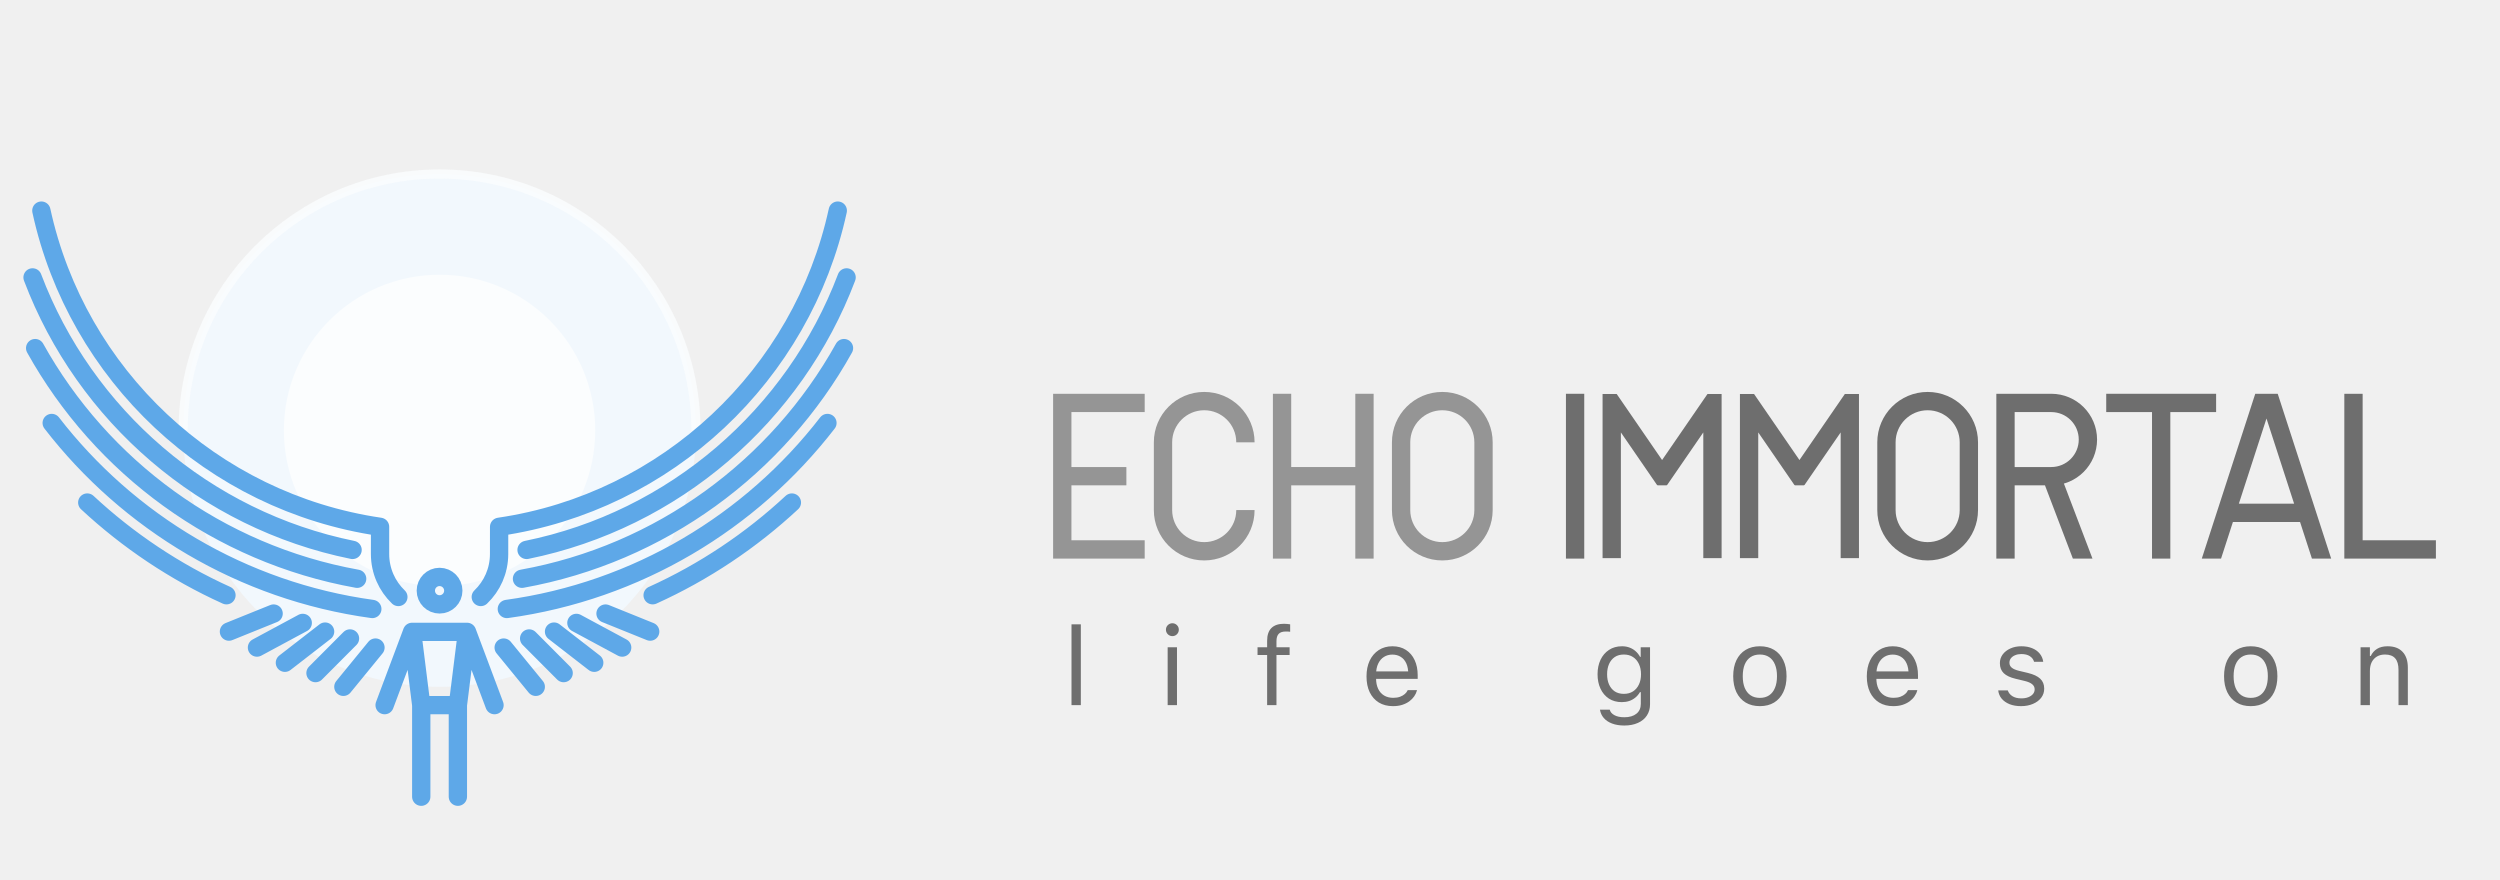
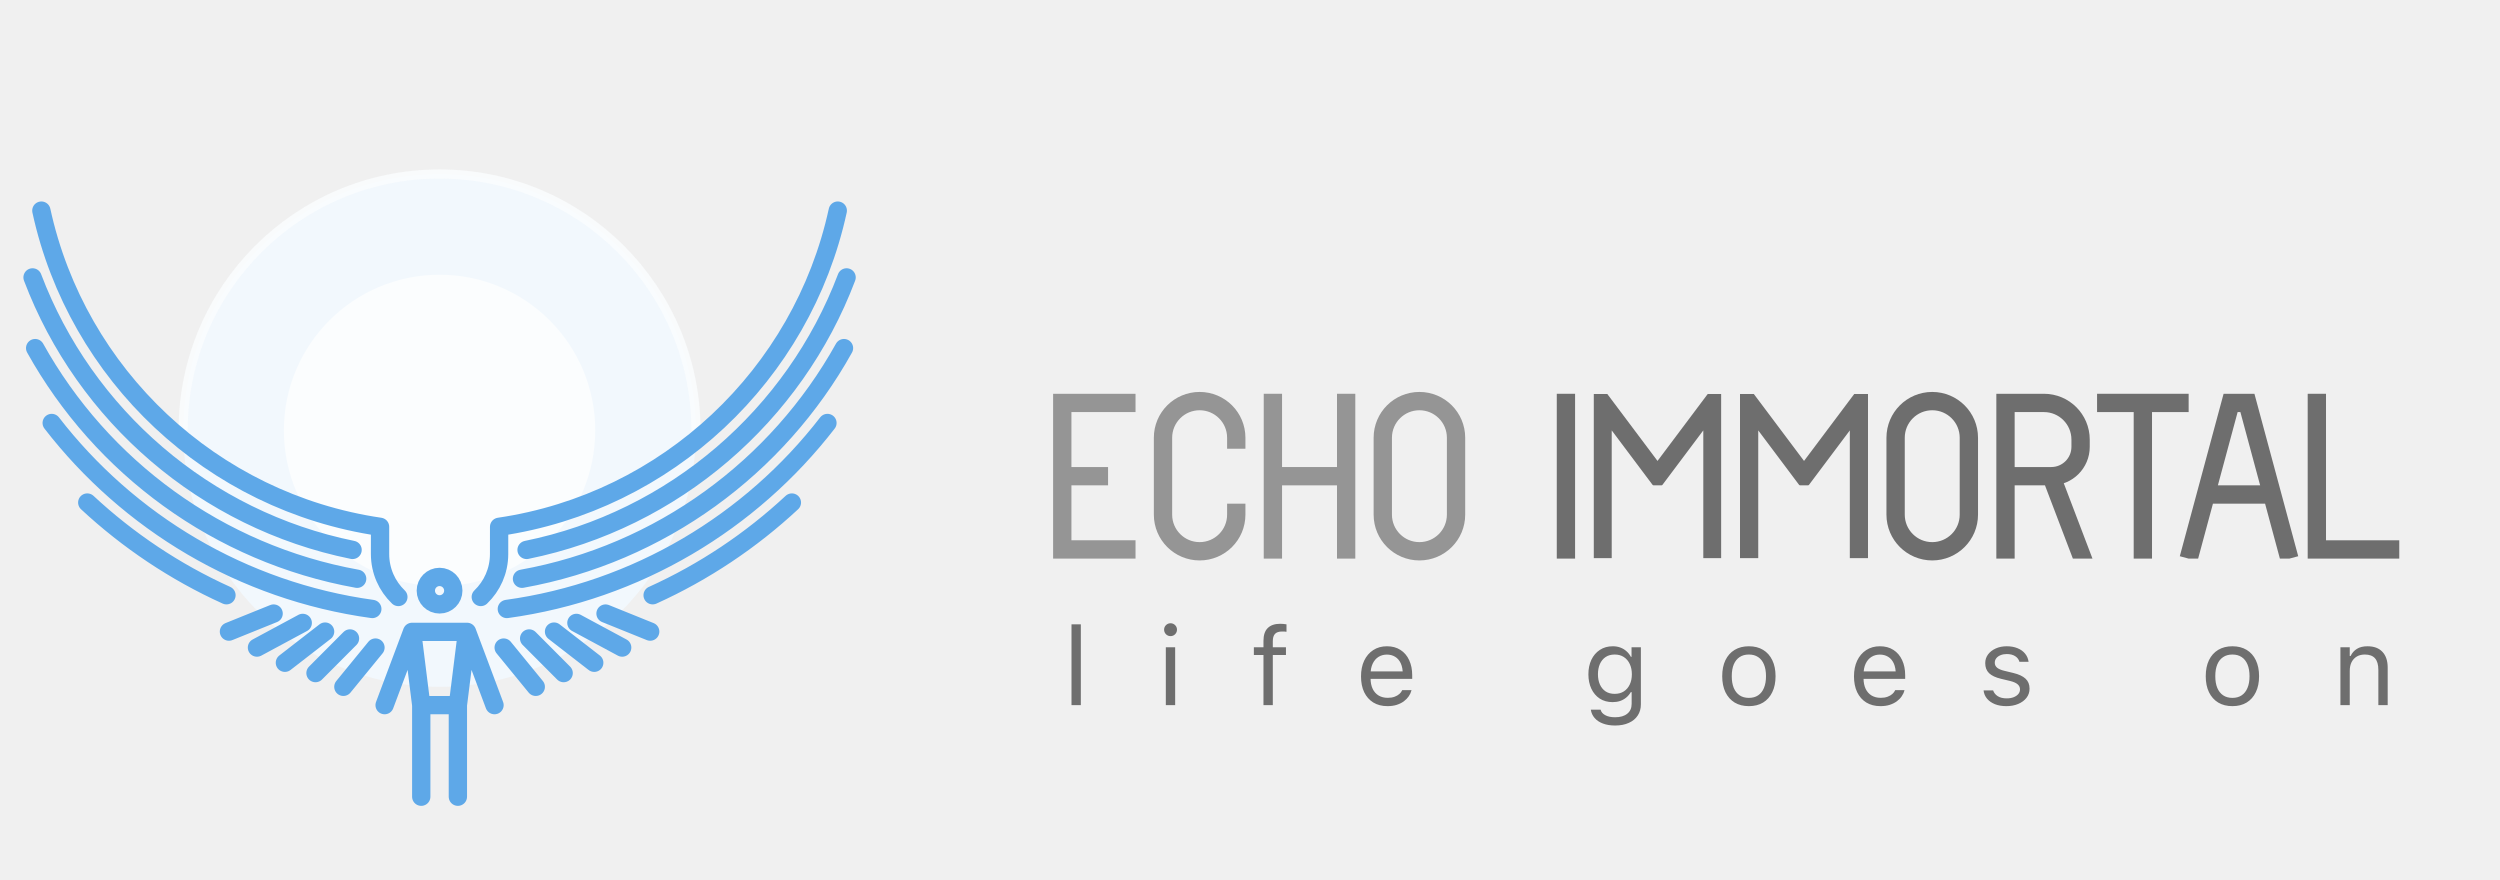
<svg xmlns="http://www.w3.org/2000/svg" width="273" height="96" viewBox="0 0 273 96" fill="none">
-   <path d="M117.008 77V68.176H118.027V77H117.008ZM127.508 77V70.684H128.527V77H127.508ZM128.023 69.465C127.832 69.465 127.666 69.397 127.525 69.26C127.389 69.119 127.32 68.953 127.32 68.762C127.32 68.566 127.389 68.4 127.525 68.264C127.666 68.127 127.832 68.059 128.023 68.059C128.219 68.059 128.385 68.127 128.521 68.264C128.658 68.4 128.727 68.566 128.727 68.762C128.727 68.953 128.658 69.119 128.521 69.26C128.385 69.397 128.219 69.465 128.023 69.465ZM138.371 77V71.527H137.322V70.684H138.371V69.981C138.371 69.352 138.527 68.885 138.84 68.58C139.152 68.272 139.607 68.117 140.205 68.117C140.33 68.117 140.447 68.123 140.557 68.135C140.67 68.143 140.779 68.156 140.885 68.176V68.99C140.822 68.978 140.75 68.971 140.668 68.967C140.586 68.963 140.5 68.961 140.41 68.961C140.047 68.961 139.785 69.049 139.625 69.225C139.469 69.4 139.391 69.662 139.391 70.01V70.684H140.826V71.527H139.391V77H138.371ZM152.117 77.111C151.516 77.111 150.998 76.978 150.564 76.713C150.135 76.447 149.803 76.072 149.568 75.588C149.338 75.1 149.223 74.525 149.223 73.865V73.859C149.223 73.207 149.338 72.635 149.568 72.143C149.803 71.65 150.133 71.266 150.559 70.988C150.984 70.711 151.482 70.572 152.053 70.572C152.627 70.572 153.119 70.705 153.529 70.971C153.943 71.236 154.26 71.607 154.479 72.084C154.701 72.557 154.812 73.107 154.812 73.736V74.135H149.75V73.32H154.291L153.787 74.064V73.66C153.787 73.164 153.713 72.756 153.564 72.436C153.416 72.115 153.211 71.877 152.949 71.721C152.688 71.561 152.387 71.481 152.047 71.481C151.707 71.481 151.402 71.564 151.133 71.732C150.867 71.897 150.656 72.141 150.5 72.465C150.344 72.789 150.266 73.188 150.266 73.66V74.064C150.266 74.514 150.342 74.898 150.494 75.219C150.646 75.535 150.863 75.779 151.145 75.951C151.426 76.119 151.758 76.203 152.141 76.203C152.426 76.203 152.674 76.164 152.885 76.086C153.096 76.008 153.27 75.908 153.406 75.787C153.543 75.666 153.639 75.543 153.693 75.418L153.717 75.365H154.736L154.725 75.412C154.67 75.627 154.572 75.836 154.432 76.039C154.295 76.238 154.117 76.42 153.898 76.584C153.68 76.744 153.42 76.873 153.119 76.971C152.822 77.064 152.488 77.111 152.117 77.111ZM177.371 79.227C176.863 79.227 176.42 79.154 176.041 79.01C175.662 78.869 175.359 78.668 175.133 78.406C174.91 78.148 174.771 77.848 174.717 77.504L174.729 77.498H175.783L175.789 77.504C175.844 77.742 176.008 77.938 176.281 78.09C176.555 78.246 176.918 78.324 177.371 78.324C177.938 78.324 178.379 78.195 178.695 77.938C179.016 77.684 179.176 77.324 179.176 76.859V75.582H179.082C178.949 75.812 178.783 76.01 178.584 76.174C178.385 76.338 178.16 76.463 177.91 76.549C177.66 76.631 177.391 76.672 177.102 76.672C176.559 76.672 176.088 76.543 175.689 76.285C175.295 76.023 174.99 75.664 174.775 75.207C174.561 74.75 174.453 74.227 174.453 73.637V73.625C174.453 73.035 174.561 72.512 174.775 72.055C174.994 71.594 175.303 71.232 175.701 70.971C176.1 70.705 176.574 70.572 177.125 70.572C177.422 70.572 177.695 70.619 177.945 70.713C178.195 70.807 178.416 70.939 178.607 71.111C178.803 71.283 178.965 71.488 179.094 71.727H179.164V70.684H180.184V76.912C180.184 77.381 180.068 77.789 179.838 78.137C179.611 78.484 179.287 78.752 178.865 78.939C178.443 79.131 177.945 79.227 177.371 79.227ZM177.324 75.769C177.715 75.769 178.049 75.68 178.326 75.5C178.607 75.316 178.822 75.064 178.971 74.744C179.123 74.424 179.199 74.055 179.199 73.637V73.625C179.199 73.207 179.123 72.836 178.971 72.512C178.822 72.188 178.607 71.934 178.326 71.75C178.049 71.566 177.715 71.475 177.324 71.475C176.934 71.475 176.602 71.566 176.328 71.75C176.059 71.934 175.852 72.188 175.707 72.512C175.566 72.836 175.496 73.207 175.496 73.625V73.637C175.496 74.055 175.566 74.424 175.707 74.744C175.852 75.064 176.059 75.316 176.328 75.5C176.602 75.68 176.934 75.769 177.324 75.769ZM192.178 77.111C191.58 77.111 191.062 76.981 190.625 76.719C190.191 76.453 189.855 76.076 189.617 75.588C189.383 75.1 189.266 74.519 189.266 73.848V73.836C189.266 73.16 189.383 72.578 189.617 72.09C189.855 71.602 190.191 71.227 190.625 70.965C191.062 70.703 191.58 70.572 192.178 70.572C192.779 70.572 193.297 70.703 193.73 70.965C194.164 71.227 194.498 71.602 194.732 72.09C194.971 72.578 195.09 73.16 195.09 73.836V73.848C195.09 74.519 194.971 75.1 194.732 75.588C194.498 76.076 194.164 76.453 193.73 76.719C193.297 76.981 192.779 77.111 192.178 77.111ZM192.178 76.209C192.576 76.209 192.914 76.115 193.191 75.928C193.469 75.74 193.68 75.471 193.824 75.119C193.973 74.768 194.047 74.344 194.047 73.848V73.836C194.047 73.336 193.973 72.91 193.824 72.559C193.68 72.207 193.469 71.939 193.191 71.756C192.914 71.568 192.576 71.475 192.178 71.475C191.779 71.475 191.441 71.568 191.164 71.756C190.887 71.939 190.674 72.207 190.525 72.559C190.381 72.91 190.309 73.336 190.309 73.836V73.848C190.309 74.344 190.381 74.768 190.525 75.119C190.674 75.471 190.887 75.74 191.164 75.928C191.441 76.115 191.779 76.209 192.178 76.209ZM206.75 77.111C206.148 77.111 205.631 76.978 205.197 76.713C204.768 76.447 204.436 76.072 204.201 75.588C203.971 75.1 203.855 74.525 203.855 73.865V73.859C203.855 73.207 203.971 72.635 204.201 72.143C204.436 71.65 204.766 71.266 205.191 70.988C205.617 70.711 206.115 70.572 206.686 70.572C207.26 70.572 207.752 70.705 208.162 70.971C208.576 71.236 208.893 71.607 209.111 72.084C209.334 72.557 209.445 73.107 209.445 73.736V74.135H204.383V73.32H208.924L208.42 74.064V73.66C208.42 73.164 208.346 72.756 208.197 72.436C208.049 72.115 207.844 71.877 207.582 71.721C207.32 71.561 207.02 71.481 206.68 71.481C206.34 71.481 206.035 71.564 205.766 71.732C205.5 71.897 205.289 72.141 205.133 72.465C204.977 72.789 204.898 73.188 204.898 73.66V74.064C204.898 74.514 204.975 74.898 205.127 75.219C205.279 75.535 205.496 75.779 205.777 75.951C206.059 76.119 206.391 76.203 206.773 76.203C207.059 76.203 207.307 76.164 207.518 76.086C207.729 76.008 207.902 75.908 208.039 75.787C208.176 75.666 208.271 75.543 208.326 75.418L208.35 75.365H209.369L209.357 75.412C209.303 75.627 209.205 75.836 209.064 76.039C208.928 76.238 208.75 76.42 208.531 76.584C208.312 76.744 208.053 76.873 207.752 76.971C207.455 77.064 207.121 77.111 206.75 77.111ZM220.695 77.111C220.227 77.111 219.812 77.041 219.453 76.9C219.094 76.756 218.805 76.555 218.586 76.297C218.371 76.039 218.244 75.736 218.205 75.389H219.248C219.334 75.65 219.502 75.861 219.752 76.022C220.002 76.182 220.328 76.262 220.73 76.262C221.016 76.262 221.266 76.221 221.48 76.139C221.699 76.053 221.871 75.938 221.996 75.793C222.121 75.644 222.184 75.475 222.184 75.283V75.272C222.184 75.057 222.098 74.875 221.926 74.727C221.754 74.574 221.473 74.451 221.082 74.357L220.104 74.123C219.514 73.982 219.08 73.777 218.803 73.508C218.525 73.234 218.387 72.871 218.387 72.418V72.412C218.387 72.061 218.488 71.746 218.691 71.469C218.898 71.191 219.18 70.973 219.535 70.812C219.891 70.652 220.291 70.572 220.736 70.572C221.178 70.572 221.568 70.643 221.908 70.783C222.252 70.92 222.527 71.115 222.734 71.369C222.945 71.623 223.074 71.922 223.121 72.266H222.119C222.053 72.016 221.9 71.812 221.662 71.656C221.424 71.5 221.113 71.422 220.73 71.422C220.48 71.422 220.258 71.463 220.062 71.545C219.867 71.623 219.713 71.732 219.6 71.873C219.486 72.014 219.43 72.178 219.43 72.365V72.377C219.43 72.592 219.514 72.769 219.682 72.91C219.85 73.051 220.119 73.166 220.49 73.256L221.463 73.49C222.057 73.635 222.498 73.842 222.787 74.111C223.08 74.381 223.227 74.742 223.227 75.195V75.207C223.227 75.582 223.115 75.914 222.893 76.203C222.67 76.488 222.367 76.711 221.984 76.871C221.605 77.031 221.176 77.111 220.695 77.111ZM245.779 77.111C245.182 77.111 244.664 76.981 244.227 76.719C243.793 76.453 243.457 76.076 243.219 75.588C242.984 75.1 242.867 74.519 242.867 73.848V73.836C242.867 73.16 242.984 72.578 243.219 72.09C243.457 71.602 243.793 71.227 244.227 70.965C244.664 70.703 245.182 70.572 245.779 70.572C246.381 70.572 246.898 70.703 247.332 70.965C247.766 71.227 248.1 71.602 248.334 72.09C248.572 72.578 248.691 73.16 248.691 73.836V73.848C248.691 74.519 248.572 75.1 248.334 75.588C248.1 76.076 247.766 76.453 247.332 76.719C246.898 76.981 246.381 77.111 245.779 77.111ZM245.779 76.209C246.178 76.209 246.516 76.115 246.793 75.928C247.07 75.74 247.281 75.471 247.426 75.119C247.574 74.768 247.648 74.344 247.648 73.848V73.836C247.648 73.336 247.574 72.91 247.426 72.559C247.281 72.207 247.07 71.939 246.793 71.756C246.516 71.568 246.178 71.475 245.779 71.475C245.381 71.475 245.043 71.568 244.766 71.756C244.488 71.939 244.275 72.207 244.127 72.559C243.982 72.91 243.91 73.336 243.91 73.836V73.848C243.91 74.344 243.982 74.768 244.127 75.119C244.275 75.471 244.488 75.74 244.766 75.928C245.043 76.115 245.381 76.209 245.779 76.209ZM257.773 77V70.684H258.793V71.633H258.887C259.047 71.297 259.277 71.037 259.578 70.853C259.879 70.666 260.262 70.572 260.727 70.572C261.438 70.572 261.982 70.775 262.361 71.182C262.744 71.584 262.936 72.16 262.936 72.91V77H261.916V73.156C261.916 72.586 261.795 72.164 261.553 71.891C261.314 71.613 260.943 71.475 260.439 71.475C260.104 71.475 259.812 71.547 259.566 71.691C259.32 71.836 259.129 72.041 258.992 72.307C258.859 72.572 258.793 72.891 258.793 73.262V77H257.773Z" fill="black" fill-opacity="0.54" />
+   <path d="M117.008 77V68.176H118.027V77H117.008ZM127.308 77V70.684H128.327V77H127.308ZM127.823 69.465C127.632 69.465 127.466 69.397 127.325 69.26C127.189 69.119 127.12 68.953 127.12 68.762C127.12 68.566 127.189 68.4 127.325 68.264C127.466 68.127 127.632 68.059 127.823 68.059C128.019 68.059 128.185 68.127 128.321 68.264C128.458 68.4 128.527 68.566 128.527 68.762C128.527 68.953 128.458 69.119 128.321 69.26C128.185 69.397 128.019 69.465 127.823 69.465ZM137.971 77V71.527H136.922V70.684H137.971V69.981C137.971 69.352 138.127 68.885 138.44 68.58C138.752 68.272 139.207 68.117 139.805 68.117C139.93 68.117 140.047 68.123 140.157 68.135C140.27 68.143 140.379 68.156 140.485 68.176V68.99C140.422 68.978 140.35 68.971 140.268 68.967C140.186 68.963 140.1 68.961 140.01 68.961C139.647 68.961 139.385 69.049 139.225 69.225C139.069 69.4 138.991 69.662 138.991 70.01V70.684H140.426V71.527H138.991V77H137.971ZM151.517 77.111C150.916 77.111 150.398 76.978 149.964 76.713C149.535 76.447 149.203 76.072 148.968 75.588C148.738 75.1 148.623 74.525 148.623 73.865V73.859C148.623 73.207 148.738 72.635 148.968 72.143C149.203 71.65 149.533 71.266 149.959 70.988C150.384 70.711 150.882 70.572 151.453 70.572C152.027 70.572 152.519 70.705 152.929 70.971C153.343 71.236 153.66 71.607 153.879 72.084C154.101 72.557 154.213 73.107 154.213 73.736V74.135H149.15V73.32H153.691L153.187 74.064V73.66C153.187 73.164 153.113 72.756 152.964 72.436C152.816 72.115 152.611 71.877 152.349 71.721C152.088 71.561 151.787 71.481 151.447 71.481C151.107 71.481 150.802 71.564 150.533 71.732C150.267 71.897 150.056 72.141 149.9 72.465C149.744 72.789 149.666 73.188 149.666 73.66V74.064C149.666 74.514 149.742 74.898 149.894 75.219C150.046 75.535 150.263 75.779 150.545 75.951C150.826 76.119 151.158 76.203 151.541 76.203C151.826 76.203 152.074 76.164 152.285 76.086C152.496 76.008 152.67 75.908 152.806 75.787C152.943 75.666 153.039 75.543 153.093 75.418L153.117 75.365H154.136L154.125 75.412C154.07 75.627 153.972 75.836 153.832 76.039C153.695 76.238 153.517 76.42 153.298 76.584C153.08 76.744 152.82 76.873 152.519 76.971C152.222 77.064 151.888 77.111 151.517 77.111ZM176.371 79.227C175.863 79.227 175.42 79.154 175.041 79.01C174.662 78.869 174.359 78.668 174.133 78.406C173.91 78.148 173.771 77.848 173.717 77.504L173.729 77.498H174.783L174.789 77.504C174.844 77.742 175.008 77.938 175.281 78.09C175.555 78.246 175.918 78.324 176.371 78.324C176.938 78.324 177.379 78.195 177.695 77.938C178.016 77.684 178.176 77.324 178.176 76.859V75.582H178.082C177.949 75.812 177.783 76.01 177.584 76.174C177.385 76.338 177.16 76.463 176.91 76.549C176.66 76.631 176.391 76.672 176.102 76.672C175.559 76.672 175.088 76.543 174.689 76.285C174.295 76.023 173.99 75.664 173.775 75.207C173.561 74.75 173.453 74.227 173.453 73.637V73.625C173.453 73.035 173.561 72.512 173.775 72.055C173.994 71.594 174.303 71.232 174.701 70.971C175.1 70.705 175.574 70.572 176.125 70.572C176.422 70.572 176.695 70.619 176.945 70.713C177.195 70.807 177.416 70.939 177.607 71.111C177.803 71.283 177.965 71.488 178.094 71.727H178.164V70.684H179.184V76.912C179.184 77.381 179.068 77.789 178.838 78.137C178.611 78.484 178.287 78.752 177.865 78.939C177.443 79.131 176.945 79.227 176.371 79.227ZM176.324 75.769C176.715 75.769 177.049 75.68 177.326 75.5C177.607 75.316 177.822 75.064 177.971 74.744C178.123 74.424 178.199 74.055 178.199 73.637V73.625C178.199 73.207 178.123 72.836 177.971 72.512C177.822 72.188 177.607 71.934 177.326 71.75C177.049 71.566 176.715 71.475 176.324 71.475C175.934 71.475 175.602 71.566 175.328 71.75C175.059 71.934 174.852 72.188 174.707 72.512C174.566 72.836 174.496 73.207 174.496 73.625V73.637C174.496 74.055 174.566 74.424 174.707 74.744C174.852 75.064 175.059 75.316 175.328 75.5C175.602 75.68 175.934 75.769 176.324 75.769ZM190.978 77.111C190.38 77.111 189.863 76.981 189.425 76.719C188.991 76.453 188.655 76.076 188.417 75.588C188.183 75.1 188.066 74.519 188.066 73.848V73.836C188.066 73.16 188.183 72.578 188.417 72.09C188.655 71.602 188.991 71.227 189.425 70.965C189.863 70.703 190.38 70.572 190.978 70.572C191.579 70.572 192.097 70.703 192.53 70.965C192.964 71.227 193.298 71.602 193.532 72.09C193.771 72.578 193.89 73.16 193.89 73.836V73.848C193.89 74.519 193.771 75.1 193.532 75.588C193.298 76.076 192.964 76.453 192.53 76.719C192.097 76.981 191.579 77.111 190.978 77.111ZM190.978 76.209C191.376 76.209 191.714 76.115 191.991 75.928C192.269 75.74 192.48 75.471 192.624 75.119C192.773 74.768 192.847 74.344 192.847 73.848V73.836C192.847 73.336 192.773 72.91 192.624 72.559C192.48 72.207 192.269 71.939 191.991 71.756C191.714 71.568 191.376 71.475 190.978 71.475C190.579 71.475 190.241 71.568 189.964 71.756C189.687 71.939 189.474 72.207 189.325 72.559C189.181 72.91 189.109 73.336 189.109 73.836V73.848C189.109 74.344 189.181 74.768 189.325 75.119C189.474 75.471 189.687 75.74 189.964 75.928C190.241 76.115 190.579 76.209 190.978 76.209ZM205.35 77.111C204.748 77.111 204.231 76.978 203.797 76.713C203.368 76.447 203.036 76.072 202.801 75.588C202.571 75.1 202.455 74.525 202.455 73.865V73.859C202.455 73.207 202.571 72.635 202.801 72.143C203.036 71.65 203.366 71.266 203.791 70.988C204.217 70.711 204.715 70.572 205.286 70.572C205.86 70.572 206.352 70.705 206.762 70.971C207.176 71.236 207.493 71.607 207.711 72.084C207.934 72.557 208.045 73.107 208.045 73.736V74.135H202.983V73.32H207.524L207.02 74.064V73.66C207.02 73.164 206.946 72.756 206.797 72.436C206.649 72.115 206.444 71.877 206.182 71.721C205.92 71.561 205.62 71.481 205.28 71.481C204.94 71.481 204.635 71.564 204.366 71.732C204.1 71.897 203.889 72.141 203.733 72.465C203.577 72.789 203.498 73.188 203.498 73.66V74.064C203.498 74.514 203.575 74.898 203.727 75.219C203.879 75.535 204.096 75.779 204.377 75.951C204.659 76.119 204.991 76.203 205.373 76.203C205.659 76.203 205.907 76.164 206.118 76.086C206.329 76.008 206.502 75.908 206.639 75.787C206.776 75.666 206.871 75.543 206.926 75.418L206.95 75.365H207.969L207.957 75.412C207.903 75.627 207.805 75.836 207.664 76.039C207.528 76.238 207.35 76.42 207.131 76.584C206.912 76.744 206.653 76.873 206.352 76.971C206.055 77.064 205.721 77.111 205.35 77.111ZM219.095 77.111C218.627 77.111 218.213 77.041 217.853 76.9C217.494 76.756 217.205 76.555 216.986 76.297C216.771 76.039 216.644 75.736 216.605 75.389H217.648C217.734 75.65 217.902 75.861 218.152 76.022C218.402 76.182 218.728 76.262 219.13 76.262C219.416 76.262 219.666 76.221 219.88 76.139C220.099 76.053 220.271 75.938 220.396 75.793C220.521 75.644 220.584 75.475 220.584 75.283V75.272C220.584 75.057 220.498 74.875 220.326 74.727C220.154 74.574 219.873 74.451 219.482 74.357L218.504 74.123C217.914 73.982 217.48 73.777 217.203 73.508C216.925 73.234 216.787 72.871 216.787 72.418V72.412C216.787 72.061 216.888 71.746 217.091 71.469C217.298 71.191 217.58 70.973 217.935 70.812C218.291 70.652 218.691 70.572 219.136 70.572C219.578 70.572 219.968 70.643 220.308 70.783C220.652 70.92 220.927 71.115 221.134 71.369C221.345 71.623 221.474 71.922 221.521 72.266H220.519C220.453 72.016 220.3 71.812 220.062 71.656C219.824 71.5 219.513 71.422 219.13 71.422C218.88 71.422 218.658 71.463 218.463 71.545C218.267 71.623 218.113 71.732 218 71.873C217.886 72.014 217.83 72.178 217.83 72.365V72.377C217.83 72.592 217.914 72.769 218.082 72.91C218.25 73.051 218.519 73.166 218.89 73.256L219.863 73.49C220.457 73.635 220.898 73.842 221.187 74.111C221.48 74.381 221.627 74.742 221.627 75.195V75.207C221.627 75.582 221.515 75.914 221.293 76.203C221.07 76.488 220.767 76.711 220.384 76.871C220.005 77.031 219.576 77.111 219.095 77.111ZM243.779 77.111C243.182 77.111 242.664 76.981 242.227 76.719C241.793 76.453 241.457 76.076 241.219 75.588C240.984 75.1 240.867 74.519 240.867 73.848V73.836C240.867 73.16 240.984 72.578 241.219 72.09C241.457 71.602 241.793 71.227 242.227 70.965C242.664 70.703 243.182 70.572 243.779 70.572C244.381 70.572 244.898 70.703 245.332 70.965C245.766 71.227 246.1 71.602 246.334 72.09C246.572 72.578 246.691 73.16 246.691 73.836V73.848C246.691 74.519 246.572 75.1 246.334 75.588C246.1 76.076 245.766 76.453 245.332 76.719C244.898 76.981 244.381 77.111 243.779 77.111ZM243.779 76.209C244.178 76.209 244.516 76.115 244.793 75.928C245.07 75.74 245.281 75.471 245.426 75.119C245.574 74.768 245.648 74.344 245.648 73.848V73.836C245.648 73.336 245.574 72.91 245.426 72.559C245.281 72.207 245.07 71.939 244.793 71.756C244.516 71.568 244.178 71.475 243.779 71.475C243.381 71.475 243.043 71.568 242.766 71.756C242.488 71.939 242.275 72.207 242.127 72.559C241.982 72.91 241.91 73.336 241.91 73.836V73.848C241.91 74.344 241.982 74.768 242.127 75.119C242.275 75.471 242.488 75.74 242.766 75.928C243.043 76.115 243.381 76.209 243.779 76.209ZM255.573 77V70.684H256.593V71.633H256.687C256.847 71.297 257.077 71.037 257.378 70.853C257.679 70.666 258.062 70.572 258.527 70.572C259.238 70.572 259.782 70.775 260.161 71.182C260.544 71.584 260.736 72.16 260.736 72.91V77H259.716V73.156C259.716 72.586 259.595 72.164 259.353 71.891C259.114 71.613 258.743 71.475 258.239 71.475C257.904 71.475 257.613 71.547 257.366 71.691C257.12 71.836 256.929 72.041 256.792 72.307C256.659 72.572 256.593 72.891 256.593 73.262V77H255.573Z" fill="black" fill-opacity="0.54" />
  <g clip-path="url(#clip0_12342_11521)">
-     <path d="M257 43L257 60H266" stroke="black" stroke-opacity="0.54" stroke-width="2" />
+     <path d="M124 44L116 44V60H124M121 52L116 52" stroke="black" stroke-opacity="0.38" stroke-width="2" />
+     <path d="M135 49V47.8C135 45.591 133.209 43.8 131 43.8C128.791 43.8 127 45.591 127 47.8V56.2C127 58.409 128.791 60.2 131 60.2C133.209 60.2 135 58.409 135 56.2V55" stroke="black" stroke-opacity="0.38" stroke-width="2" />
+     <rect x="151" y="43.8" width="8" height="16.4" rx="4" stroke="black" stroke-opacity="0.38" stroke-width="2" />
+     <rect x="207" y="43.8" width="8" height="16.4" rx="4" stroke="black" stroke-opacity="0.54" stroke-width="2" />
    <g clip-path="url(#clip1_12342_11521)">
-       <path d="M241 62.5L243.108 56M254 62.5L251.892 56M243.108 56L247 44H248L251.892 56M243.108 56H251.892" stroke="black" stroke-opacity="0.54" stroke-width="2" />
+       <path d="M219 52V44H223.2C225.409 44 227.2 45.791 227.2 48V48.8C227.2 50.567 225.767 52 224 52V52M219 52V61M219 52H224M224 52L228 62.5" stroke="black" stroke-opacity="0.54" stroke-width="2" />
    </g>
-     <path d="M236 44L236 61M242 44H230" stroke="black" stroke-opacity="0.54" stroke-width="2" />
+     <path d="M234 44L234 61M239 44H229" stroke="black" stroke-opacity="0.54" stroke-width="2" />
    <g clip-path="url(#clip2_12342_11521)">
-       <path d="M219 52V44H224C226.209 44 228 45.791 228 48V48C228 50.209 226.209 52 224 52V52M219 52V61M219 52H224M224 52L228 62.5" stroke="black" stroke-opacity="0.54" stroke-width="2" />
+       <path d="M250 61L248.113 54M239 61L240.887 54M240.887 54L243.583 44H245.417L248.113 54M240.887 54H248.113" stroke="black" stroke-opacity="0.54" stroke-width="2" />
    </g>
+     <path d="M253 43L253 60H262" stroke="black" stroke-opacity="0.54" stroke-width="2" />
+     <path d="M171 43L171 61" stroke="black" stroke-opacity="0.54" stroke-width="2" />
    <g clip-path="url(#clip3_12342_11521)">
-       <mask id="mask0_12342_11521" style="mask-type:alpha" maskUnits="userSpaceOnUse" x="189" y="43" width="15" height="18">
-         <path fill-rule="evenodd" clip-rule="evenodd" d="M204 43H189V61H204V43ZM199 53H195V56H199V53Z" fill="#D9D9D9" />
-       </mask>
-       <g mask="url(#mask0_12342_11521)">
-         <path d="M191 61L191 44L196.5 52L202 44L202 61" stroke="black" stroke-opacity="0.54" stroke-width="2" />
+       <g clip-path="url(#clip4_12342_11521)">
+         <mask id="mask0_12342_11521" style="mask-type:alpha" maskUnits="userSpaceOnUse" x="173" y="43" width="15" height="18">
+           <path fill-rule="evenodd" clip-rule="evenodd" d="M188 43H173V61H188V43ZM183 53H179V56H183V53Z" fill="#D9D9D9" />
+         </mask>
+         <g mask="url(#mask0_12342_11521)">
+           <path d="M175 61L175 44L181 52L187 44L187 61" stroke="black" stroke-opacity="0.54" stroke-width="2" />
+         </g>
      </g>
    </g>
-     <rect x="206" y="43.8" width="9" height="16.4" rx="4.5" stroke="black" stroke-opacity="0.54" stroke-width="2" />
-     <g clip-path="url(#clip4_12342_11521)">
-       <mask id="mask1_12342_11521" style="mask-type:alpha" maskUnits="userSpaceOnUse" x="174" y="43" width="15" height="18">
-         <path fill-rule="evenodd" clip-rule="evenodd" d="M189 43H174V61H189V43ZM184 53H180V56H184V53Z" fill="#D9D9D9" />
-       </mask>
-       <g mask="url(#mask1_12342_11521)">
-         <path d="M176 61L176 44L181.5 52L187 44L187 61" stroke="black" stroke-opacity="0.54" stroke-width="2" />
+     <g clip-path="url(#clip5_12342_11521)">
+       <g clip-path="url(#clip6_12342_11521)">
+         <mask id="mask1_12342_11521" style="mask-type:alpha" maskUnits="userSpaceOnUse" x="189" y="43" width="15" height="18">
+           <path fill-rule="evenodd" clip-rule="evenodd" d="M204 43H189V61H204V43ZM199 53H195V56H199V53Z" fill="#D9D9D9" />
+         </mask>
+         <g mask="url(#mask1_12342_11521)">
+           <path d="M191 61L191 44L197 52L203 44L203 61" stroke="black" stroke-opacity="0.54" stroke-width="2" />
+         </g>
      </g>
    </g>
-     <path d="M172 43L172 61" stroke="black" stroke-opacity="0.54" stroke-width="2" />
-     <rect x="153" y="43.8" width="9" height="16.4" rx="4.5" stroke="black" stroke-opacity="0.38" stroke-width="2" />
-     <path d="M140 43L140 61M149 43L149 61M149 52H140" stroke="black" stroke-opacity="0.38" stroke-width="2" />
-     <path d="M136 55.7C136 58.185 133.985 60.2 131.5 60.2C129.015 60.2 127 58.185 127 55.7V48.3C127 45.815 129.015 43.8 131.5 43.8C133.985 43.8 136 45.815 136 48.3" stroke="black" stroke-opacity="0.38" stroke-width="2" />
-     <path d="M125 44L116 44V60H125M123 52L116 52" stroke="black" stroke-opacity="0.38" stroke-width="2" />
+     <path d="M139 43L139 61M147 43L147 61M147 52H139" stroke="black" stroke-opacity="0.38" stroke-width="2" />
  </g>
  <circle cx="48" cy="47" r="28" fill="#F2F8FD" />
  <path d="M76 47C76 31.536 63.464 19 48 19C32.536 19 20 31.536 20 47" stroke="#FBFDFE" stroke-opacity="0.84" />
  <circle cx="48" cy="47" r="17" fill="#FBFDFE" />
  <path d="M45 69H51M45 69L46 77M45 69L42 77M51 69L50 77M51 69L54 77M50 77H46M50 77V87M46 77V87M49.5 64.5C49.5 65.328 48.828 66 48 66C47.172 66 46.5 65.328 46.5 64.5C46.5 63.672 47.172 63 48 63C48.828 63 49.5 63.672 49.5 64.5Z" stroke="#5EA8E8" stroke-width="2" stroke-linecap="round" stroke-linejoin="round" />
  <path d="M92.447 30.293C86.749 45.366 73.604 56.781 57.501 60.05M38.501 60.05C22.398 56.781 9.253 45.366 3.555 30.293M92.163 38.014C84.935 51.007 72.14 60.477 57.001 63.2M39.001 63.2C23.863 60.477 11.067 51.007 3.839 38.014M40.656 66.5C26.447 64.549 14.017 57.019 5.646 46.19M90.356 46.19C81.986 57.019 69.555 64.549 55.346 66.5M4.517 23C8.418 40.94 23.139 54.842 41.502 57.529L41.501 60.5C41.501 62.343 42.268 64.007 43.501 65.19M91.484 23C87.584 40.938 72.865 54.84 54.504 57.528L54.501 60.5C54.501 62.343 53.734 64.007 52.501 65.19M86.473 54.878C82.017 59.024 76.889 62.458 71.273 65H71.267M24.729 65C19.112 62.458 13.985 59.024 9.529 54.878M35.501 68.97L31.111 72.373M38.22 69.721L34.452 73.501M41.001 70.714L37.496 75M33.059 68.022L28.06 70.714M29.879 67L25.001 68.97M60.501 68.97L64.891 72.373M57.782 69.721L61.55 73.501M55.001 70.714L58.506 75M62.943 68.022L67.942 70.714M66.123 67L71.001 68.97" stroke="#5EA8E8" stroke-width="2" stroke-linecap="round" stroke-linejoin="round" />
  <defs>
    <clipPath id="clip0_12342_11521">
      <rect width="151" height="20" fill="white" transform="translate(115 42)" />
    </clipPath>
    <clipPath id="clip1_12342_11521">
-       <rect width="17" height="18" fill="white" transform="translate(239 43)" />
+       <rect width="13" height="18" fill="white" transform="translate(217 43)" />
    </clipPath>
    <clipPath id="clip2_12342_11521">
-       <rect width="13" height="18" fill="white" transform="translate(217 43)" />
+       <rect width="14" height="18" fill="white" transform="translate(238 43)" />
    </clipPath>
    <clipPath id="clip3_12342_11521">
-       <rect width="15" height="18" fill="white" transform="translate(189 43)" />
+       <rect width="14" height="22" fill="white" transform="translate(174 41)" />
    </clipPath>
    <clipPath id="clip4_12342_11521">
-       <rect width="15" height="18" fill="white" transform="translate(174 43)" />
+       <rect width="15" height="18" fill="white" transform="translate(173 43)" />
+     </clipPath>
+     <clipPath id="clip5_12342_11521">
+       <rect width="14" height="22" fill="white" transform="translate(190 41)" />
+     </clipPath>
+     <clipPath id="clip6_12342_11521">
+       <rect width="15" height="18" fill="white" transform="translate(189 43)" />
    </clipPath>
  </defs>
</svg>
